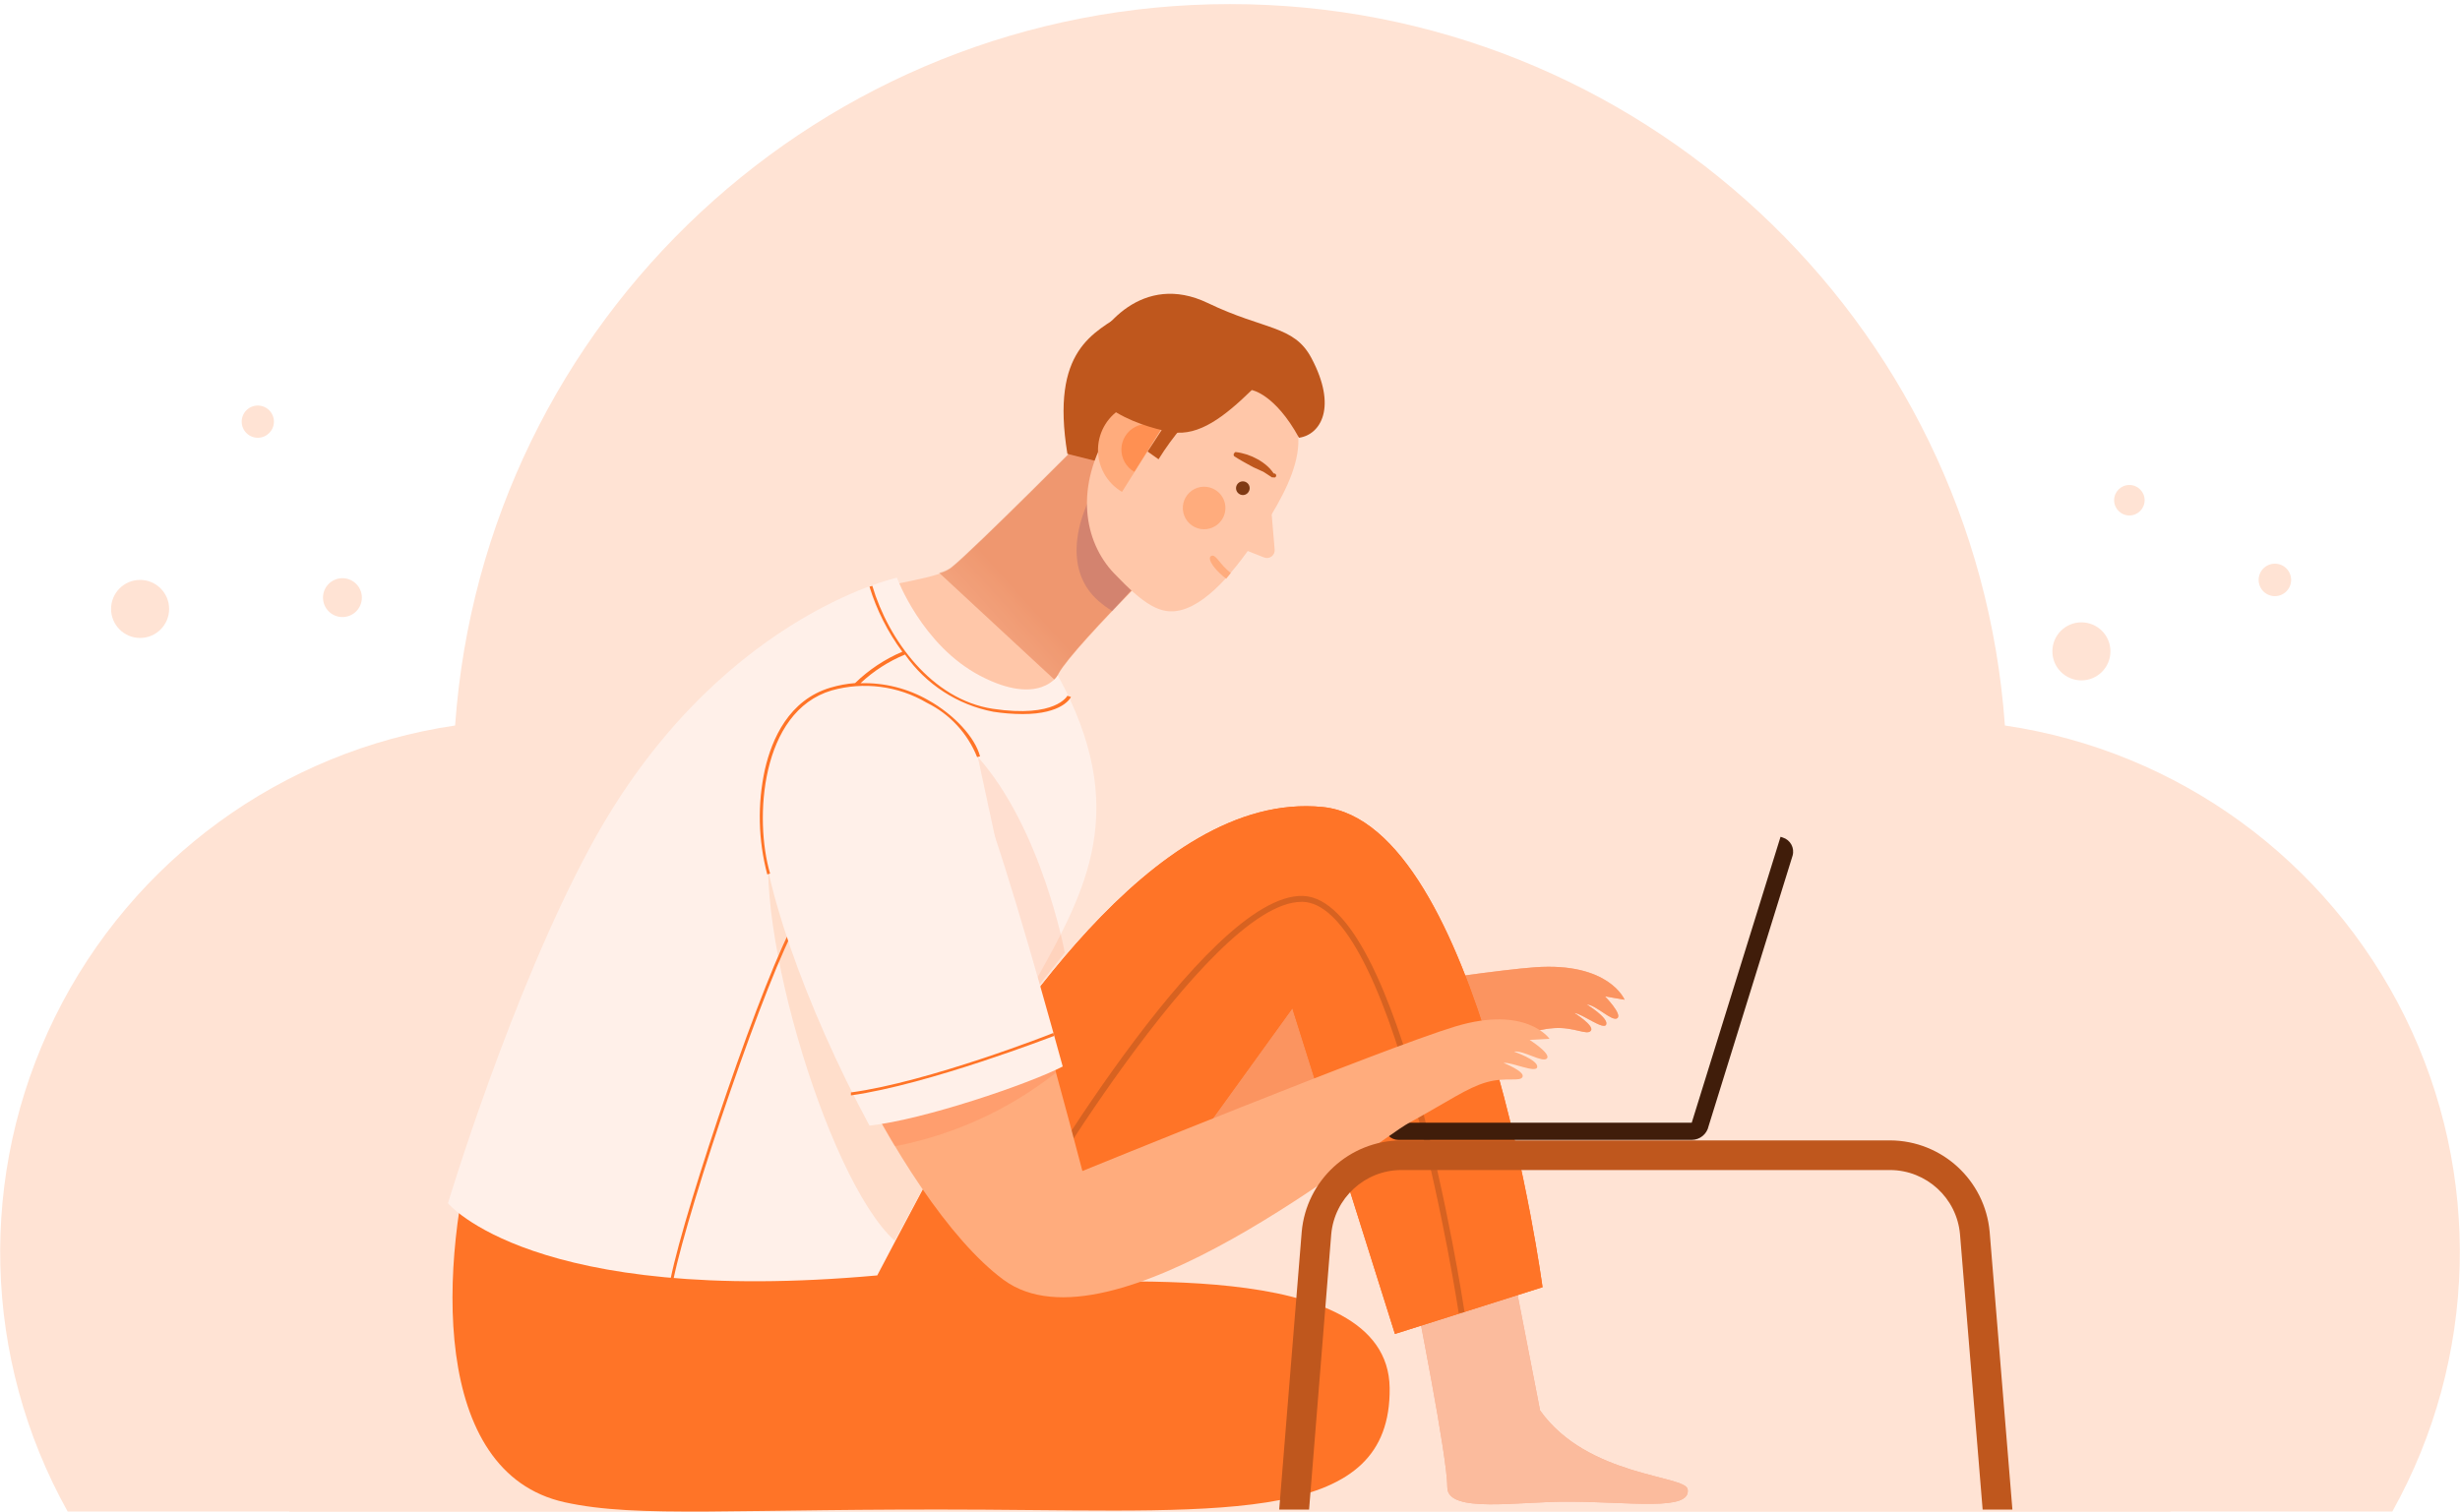
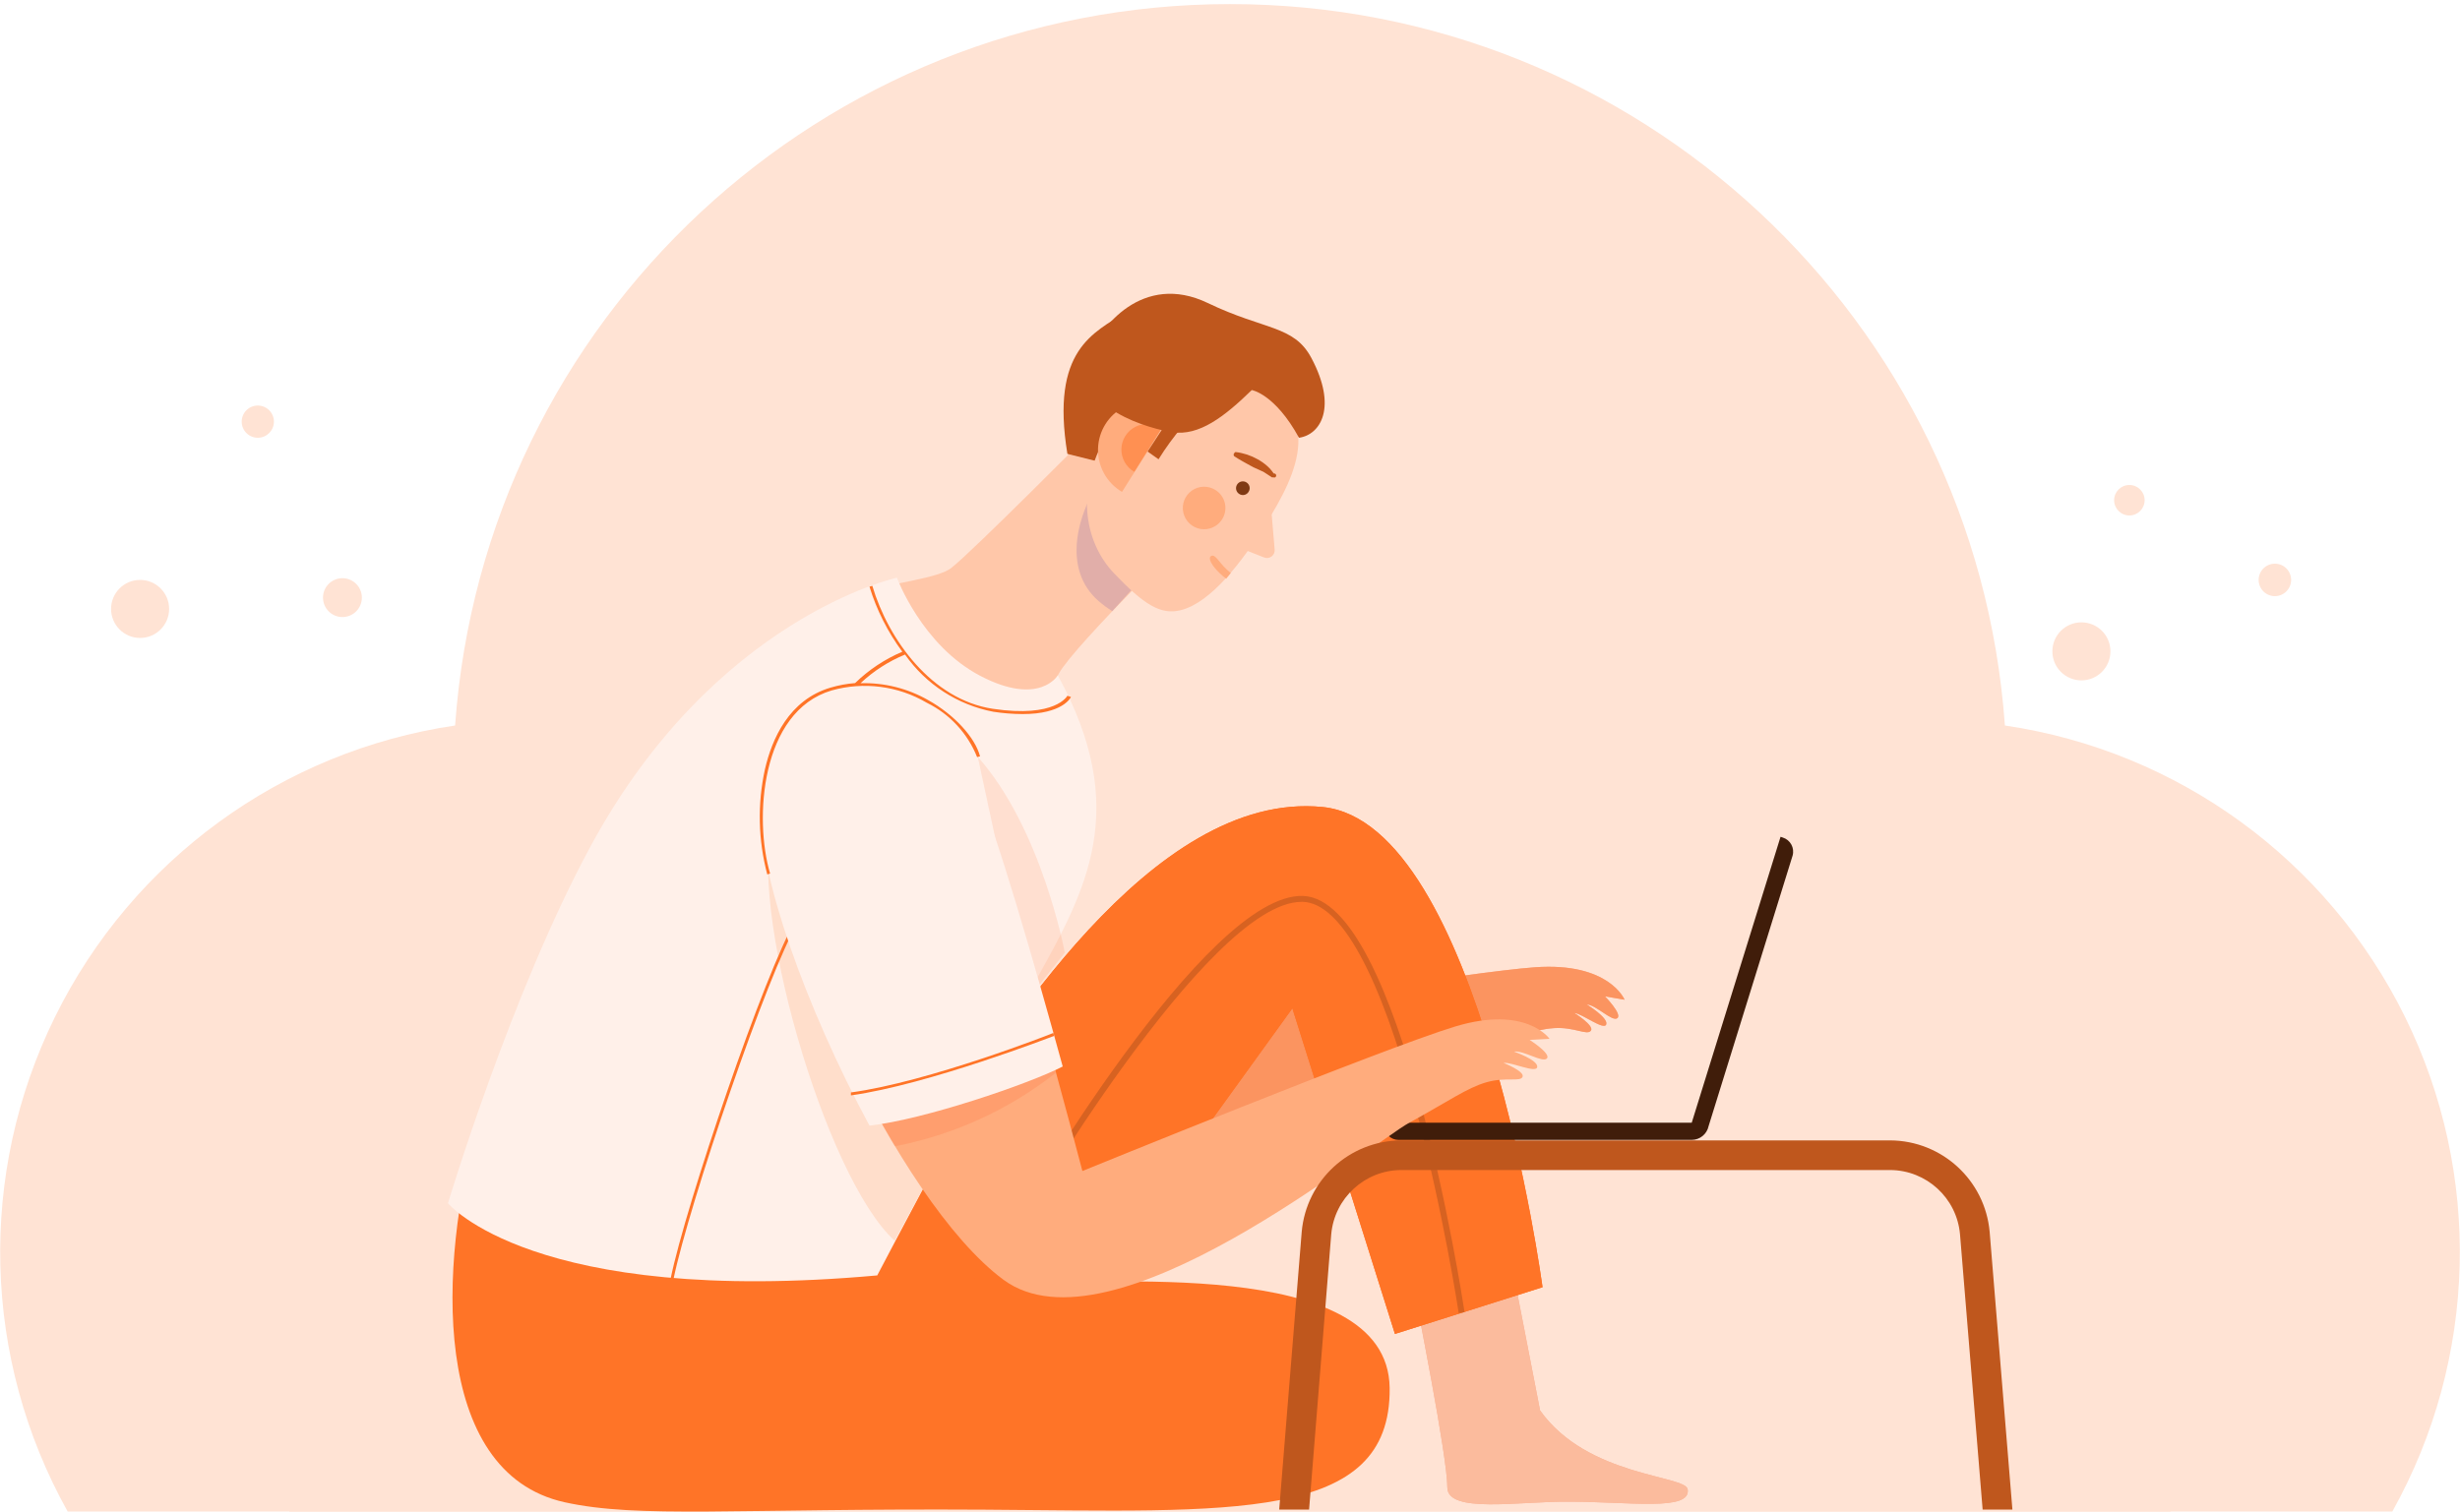
<svg xmlns="http://www.w3.org/2000/svg" viewBox="0 0 200 122.92">
  <defs>
-     <style>.cls-1{isolation:isolate;}.cls-16,.cls-19,.cls-2{fill:#ffe3d4;}.cls-3{fill:#f39e7e;}.cls-11,.cls-4{fill:#ff9052;}.cls-12,.cls-19,.cls-4{opacity:0.7;}.cls-12,.cls-5{fill:#ffc7a9;}.cls-16,.cls-19,.cls-6,.cls-7{mix-blend-mode:multiply;}.cls-6{fill:url(#New_Gradient_Swatch_2);}.cls-7{fill:#cbc7ff;opacity:0.58;}.cls-8{fill:#bf571d;}.cls-9{fill:#803a14;}.cls-10{fill:#ffac7d;}.cls-13{fill:#ff7427;}.cls-14{opacity:0.16;}.cls-15{fill:#fff0e9;}.cls-16{opacity:0.63;}.cls-17{fill:#ffdecb;}.cls-18{fill:#401d0a;}</style>
-     <linearGradient id="New_Gradient_Swatch_2" x1="1865.66" y1="-2897.15" x2="1864.17" y2="-2880.36" gradientTransform="matrix(0.73, 0.68, -0.68, 0.73, -3243.42, 900.85)" gradientUnits="userSpaceOnUse">
-       <stop offset="0" stop-color="#efc2a8" />
-       <stop offset="1" stop-color="#fff" />
-     </linearGradient>
+     <style>.cls-1{isolation:isolate;}.cls-15,.cls-18,.cls-2{fill:#ffe3d4;}.cls-3{fill:#f39e7e;}.cls-10,.cls-4{fill:#ff9052;}.cls-11,.cls-18,.cls-4{opacity:0.7;}.cls-11,.cls-5{fill:#ffc7a9;}.cls-6{fill:#cbc7ff;opacity:0.58;}.cls-15,.cls-18,.cls-6{mix-blend-mode:multiply;}.cls-7{fill:#bf571d;}.cls-8{fill:#803a14;}.cls-9{fill:#ffac7d;}.cls-12{fill:#ff7427;}.cls-13{opacity:0.16;}.cls-14{fill:#fff0e9;}.cls-15{opacity:0.63;}.cls-16{fill:#ffdecb;}.cls-17{fill:#401d0a;}</style>
  </defs>
  <g class="cls-1">
    <g id="Capa_2" data-name="Capa 2">
      <g id="Capa_1-2" data-name="Capa 1">
        <path class="cls-2" d="M163,59A63.16,63.16,0,0,0,37,59,43.29,43.29,0,0,0,5.5,122.92h189A43.29,43.29,0,0,0,163,59Z" />
        <rect class="cls-2" x="23.52" y="79.37" width="152.95" height="43.55" />
        <path class="cls-2" d="M87.71,58.51c2.9,7.12,4,17.22,4.4,24.46L76.43,84.53Z" />
        <path class="cls-3" d="M132.08,81.3s-1.25-3.07-7.28-2.64c-5.24.37-25.64,3.68-30.9,4.54-2.06,3.2-4.16,6.37-6.41,9.43,9.35,3.51,28.88-6.33,32-7.2,3.47-1,5.2-1.71,6.85-1.82s2.69.62,3,.21S128,82.38,128,82.38c.66.06,2.42,1.46,2.59.92S129,81.68,129,81.68c.8.06,2.07,1.44,2.49,1.12s-1-1.77-1-1.77Z" />
        <path class="cls-4" d="M132.08,81.3s-1.25-3.07-7.28-2.64c-5.24.37-25.64,3.68-30.9,4.54-2.06,3.2-4.16,6.37-6.41,9.43,9.35,3.51,28.88-6.33,32-7.2,3.47-1,5.2-1.71,6.85-1.82s2.69.62,3,.21S128,82.38,128,82.38c.66.06,2.42,1.46,2.59.92S129,81.68,129,81.68c.8.06,2.07,1.44,2.49,1.12s-1-1.77-1-1.77Z" />
        <path class="cls-5" d="M71.76,57.42c1.54,5.59,8.58,8,10.33,8,3.14-.16,1.73.85,3.85-1.06-.41-6-1.06-7.43.14-9.58,1.32-2.37,11.37-12.16,11.37-12.16l-8.52-7.72s-9.75,9.83-11.58,11.28c-1.11.87-4.78,1.2-6.68,1.86C70,51.4,70.84,54.07,71.76,57.42Z" />
-         <path class="cls-6" d="M85.8,55.34a3.57,3.57,0,0,1,.28-.61c1.32-2.37,11.37-12.16,11.37-12.16l-8.52-7.72s-9.75,9.83-11.58,11.28a2.46,2.46,0,0,1-1,.45Z" />
-         <path class="cls-7" d="M89.32,48.88a8.78,8.78,0,0,0,1.11.82c3.19-3.55,6.25-6.82,6.25-6.82l-6.27-5.32C87.27,41.68,86.38,46.34,89.32,48.88Z" />
-         <path class="cls-8" d="M91.48,25.4c-2.53,1.68-6.09,3-4.7,11.51l4,1,2.06-8.43Z" />
+         <path class="cls-6" d="M89.32,48.88a8.78,8.78,0,0,0,1.11.82c3.19-3.55,6.25-6.82,6.25-6.82l-6.27-5.32C87.27,41.68,86.38,46.34,89.32,48.88Z" />
+         <path class="cls-7" d="M91.48,25.4c-2.53,1.68-6.09,3-4.7,11.51l4,1,2.06-8.43Z" />
        <path class="cls-5" d="M102.79,42.8C101,45.64,98.47,49,96,49.62c-1.64.41-3-.45-5.43-3s-3.27-7-.31-11.74,6.54-7.78,11.63-4.58C107.49,33.86,105.76,38.1,102.79,42.8Z" />
-         <path class="cls-9" d="M101.51,40a.54.54,0,0,1-.76.17.55.55,0,1,1,.59-.94A.55.55,0,0,1,101.51,40Z" />
-         <path class="cls-10" d="M91.22,40a3.95,3.95,0,1,1,4.21-6.68Z" />
-         <path class="cls-11" d="M92.22,38.37a2.08,2.08,0,1,1,2.21-3.52Z" />
-         <path class="cls-10" d="M99.36,42.23a1.73,1.73,0,1,1-.54-2.38A1.72,1.72,0,0,1,99.36,42.23Z" />
+         <path class="cls-8" d="M101.51,40a.54.54,0,0,1-.76.17.55.55,0,1,1,.59-.94A.55.55,0,0,1,101.51,40Z" />
+         <path class="cls-9" d="M91.22,40a3.95,3.95,0,1,1,4.21-6.68Z" />
+         <path class="cls-10" d="M92.22,38.37a2.08,2.08,0,1,1,2.21-3.52Z" />
+         <path class="cls-9" d="M99.36,42.23a1.73,1.73,0,1,1-.54-2.38A1.72,1.72,0,0,1,99.36,42.23Z" />
        <path class="cls-5" d="M103.29,40.68l.34,4a.63.63,0,0,1-.87.65l-2-.79Z" />
-         <path class="cls-8" d="M95,34.12l-1.7,2.6.89.63a22.48,22.48,0,0,1,1.92-2.64Z" />
-         <path class="cls-8" d="M106.61,29.1c-1.42-2.66-3.81-2.24-8.42-4.46-5.29-2.54-8.85,2-9.61,4.35-1.4,4.25,5.09,5.91,6.73,6.16,2.18.32,4.22-1.25,6.46-3.43,0,0,1.88.3,3.84,3.88C107.37,35.35,108.75,33.11,106.61,29.1Z" />
-         <path class="cls-8" d="M100.45,36.76a4.78,4.78,0,0,1,1.8.59,4.35,4.35,0,0,1,.79.56,2.9,2.9,0,0,1,.34.36l.15.2.06.1,0,0a0,0,0,0,0,0,0h0l0,0h0a.17.17,0,0,0-.14,0,.17.17,0,1,1,.22.25.17.17,0,0,1-.14,0l-.06,0,0,0-.06,0-.32-.21-.37-.24L101.9,38l-.78-.43c-.26-.15-.52-.29-.78-.47a.18.18,0,0,1,0-.24A.18.18,0,0,1,100.45,36.76Z" />
-         <path class="cls-10" d="M99.71,46.29l.35.31c-.11.14-.23.3-.37.46a4.36,4.36,0,0,1-.53-.45c-.64-.61-1-1.24-.68-1.4S99.07,45.68,99.71,46.29Z" />
+         <path class="cls-7" d="M95,34.12l-1.7,2.6.89.63a22.48,22.48,0,0,1,1.92-2.64Z" />
+         <path class="cls-7" d="M106.61,29.1c-1.42-2.66-3.81-2.24-8.42-4.46-5.29-2.54-8.85,2-9.61,4.35-1.4,4.25,5.09,5.91,6.73,6.16,2.18.32,4.22-1.25,6.46-3.43,0,0,1.88.3,3.84,3.88C107.37,35.35,108.75,33.11,106.61,29.1Z" />
+         <path class="cls-7" d="M100.45,36.76a4.78,4.78,0,0,1,1.8.59,4.35,4.35,0,0,1,.79.56,2.9,2.9,0,0,1,.34.36l.15.2.06.1,0,0a0,0,0,0,0,0,0h0l0,0h0a.17.17,0,0,0-.14,0,.17.17,0,1,1,.22.25.17.17,0,0,1-.14,0l-.06,0,0,0-.06,0-.32-.21-.37-.24L101.9,38l-.78-.43c-.26-.15-.52-.29-.78-.47a.18.18,0,0,1,0-.24A.18.18,0,0,1,100.45,36.76Z" />
+         <path class="cls-9" d="M99.71,46.29l.35.31c-.11.14-.23.3-.37.46a4.36,4.36,0,0,1-.53-.45c-.64-.61-1-1.24-.68-1.4S99.07,45.68,99.71,46.29Z" />
        <path class="cls-3" d="M114.67,103.29c.55,2.95,3,15.14,3,17.67,0,2.15,5.85,1.13,9.81,1.16,5.06,0,10,.8,9.73-1-.16-1.17-8.16-1-12-6.42L123.13,104Z" />
-         <path class="cls-12" d="M114.67,103.29c.55,2.95,3,15.14,3,17.67,0,2.15,5.85,1.13,9.81,1.16,5.06,0,10,.8,9.73-1-.16-1.17-8.16-1-12-6.42L123.13,104Z" />
-         <path class="cls-13" d="M76.28,92.09c4.93-7.27,17.26-27.87,31.26-26.46,12.8,1.29,17.87,39.05,17.87,39.05l-12,3.8L105.07,82,81.76,114.3l-16-6.17Z" />
-         <path class="cls-13" d="M76.28,92.09c4.93-7.27,17.26-27.87,31.26-26.46,12.8,1.29,17.87,39.05,17.87,39.05l-12,3.8L105.07,82,81.76,114.3l-16-6.17Z" />
-         <path class="cls-14" d="M105.93,72.86c7.95.24,12.93,32.48,13.14,33.85l-.48.08c0-.09-1.29-8.44-3.51-16.72-2.9-10.85-6.07-16.64-9.16-16.73h-.1c-7.65,0-22.93,26.27-23.09,26.54l-.41-.25C83,98.53,98,72.61,105.93,72.86Z" />
-         <path class="cls-13" d="M38.8,91.65c-3.13,11-3.84,28.11,7.12,30.52,6,1.32,13.87.48,34.13.6,20,.12,33.05,1.09,32.93-9.89s-24.36-8.2-29.55-8.69-29.19-.72-29.19-.72Z" />
-         <path class="cls-15" d="M86,54.92s-1.49,2.54-6.27.06-6.81-8-6.81-8S58.1,50.16,48,68.85c-6.45,11.91-11.58,29-11.58,29s6.91,8.4,34.9,5.87c0,0,8.4-16,12.74-23.72S91.93,65.78,86,54.92Z" />
-         <path class="cls-16" d="M79.49,61.54c5.24,5.9,7.08,15.94,7.08,15.94L83.7,81.1Z" />
-         <path class="cls-17" d="M62.93,66.56c-2.34,6.8,4.18,29.27,9.81,34.34l5.74-10.62Z" />
-         <path class="cls-18" d="M144.94,68.11l-.18-.06L137.54,91.3h-25v.24a1.16,1.16,0,0,0,1.15,1.16h23.85a1.41,1.41,0,0,0,1.37-1.12l6.83-22A1.2,1.2,0,0,0,144.94,68.11Z" />
-         <path class="cls-10" d="M79,64.87c2.52,5.56,9,30.36,9,30.36s24.51-10,30.3-11.75,7.68,1,7.68,1l-1.62.09s1.74,1.1,1.41,1.5-1.89-.67-2.68-.55c0,0,1.94.67,1.89,1.24s-2.08-.41-2.74-.32c0,0,1.71.67,1.55,1.12s-1.34,0-2.93.45-3.11,1.56-6.28,3.29-24.25,19.24-33,12.77S62.44,74.28,62.93,66.56C63.54,56.72,74.18,54.31,79,64.87Z" />
-         <path class="cls-13" d="M54.52,104l.24,0C56,98,62.43,79.05,64.88,75l-.21-.13C62.22,78.94,55.74,98,54.52,104Z" />
-         <path class="cls-19" d="M85.82,87.26c0-.17-.09-.33-.13-.5l-2.26-2.47-13.11,3L71.46,91c.42.76.85,1.49,1.28,2.22A30.43,30.43,0,0,0,85.82,87.26Z" />
-         <path class="cls-15" d="M86.4,86.73c-2.28-8.3-5.39-19.12-7-22.68-5.22-11.51-16.81-8.88-17.48,1.84-.32,5,3.56,16,8.77,25.65C75.13,91.05,83.64,88.15,86.4,86.73Z" />
-         <path class="cls-8" d="M106.43,122.76l1.8-22.38a5.74,5.74,0,0,1,5.69-5.23h39.75a5.73,5.73,0,0,1,5.68,5.22l1.84,22.39h2.42l-1.85-22.59a8.16,8.16,0,0,0-8.09-7.43H113.92a8.16,8.16,0,0,0-8.09,7.44L104,122.76Z" />
-         <path class="cls-13" d="M69.18,88.84l0,.24c6.3-.88,16.41-4.8,16.52-4.84L85.64,84C85.54,84.06,75.45,88,69.18,88.84Z" />
-         <path class="cls-13" d="M86.78,56.58s-.94,1.83-6.07,1.06c-4.94-.75-8.48-5.59-9.79-10l-.23.07A17.52,17.52,0,0,0,73.36,53a12.53,12.53,0,0,0-3.84,2.55,9.6,9.6,0,0,0-2,.37c-3.38,1-4.76,4.17-5.33,6.64a18.16,18.16,0,0,0,.19,8.55l.23-.07c-1.31-4.42-.77-13.18,5-14.89a9.94,9.94,0,0,1,7.74,1,8.39,8.39,0,0,1,4.09,4.42l.24-.06c-.41-1.55-2.1-3.39-4.21-4.57a10.48,10.48,0,0,0-5.51-1.38,11.94,11.94,0,0,1,3.62-2.33,11.39,11.39,0,0,0,7.17,4.65,15.82,15.82,0,0,0,2.39.19c3.24,0,3.9-1.32,3.93-1.39Z" />
+         <path class="cls-11" d="M114.67,103.29c.55,2.95,3,15.14,3,17.67,0,2.15,5.85,1.13,9.81,1.16,5.06,0,10,.8,9.73-1-.16-1.17-8.16-1-12-6.42L123.13,104Z" />
+         <path class="cls-12" d="M76.28,92.09c4.93-7.27,17.26-27.87,31.26-26.46,12.8,1.29,17.87,39.05,17.87,39.05l-12,3.8L105.07,82,81.76,114.3l-16-6.17Z" />
+         <path class="cls-12" d="M76.28,92.09c4.93-7.27,17.26-27.87,31.26-26.46,12.8,1.29,17.87,39.05,17.87,39.05l-12,3.8L105.07,82,81.76,114.3l-16-6.17Z" />
+         <path class="cls-13" d="M105.93,72.86c7.95.24,12.93,32.48,13.14,33.85l-.48.08c0-.09-1.29-8.44-3.51-16.72-2.9-10.85-6.07-16.64-9.16-16.73h-.1c-7.65,0-22.93,26.27-23.09,26.54l-.41-.25C83,98.53,98,72.61,105.93,72.86Z" />
+         <path class="cls-12" d="M38.8,91.65c-3.13,11-3.84,28.11,7.12,30.52,6,1.32,13.87.48,34.13.6,20,.12,33.05,1.09,32.93-9.89s-24.36-8.2-29.55-8.69-29.19-.72-29.19-.72Z" />
+         <path class="cls-14" d="M86,54.92s-1.49,2.54-6.27.06-6.81-8-6.81-8S58.1,50.16,48,68.85c-6.45,11.91-11.58,29-11.58,29s6.91,8.4,34.9,5.87c0,0,8.4-16,12.74-23.72S91.93,65.78,86,54.92Z" />
+         <path class="cls-15" d="M79.49,61.54c5.24,5.9,7.08,15.94,7.08,15.94L83.7,81.1Z" />
+         <path class="cls-16" d="M62.93,66.56c-2.34,6.8,4.18,29.27,9.81,34.34l5.74-10.62Z" />
+         <path class="cls-17" d="M144.94,68.11l-.18-.06L137.54,91.3h-25v.24a1.16,1.16,0,0,0,1.15,1.16h23.85a1.41,1.41,0,0,0,1.37-1.12l6.83-22A1.2,1.2,0,0,0,144.94,68.11Z" />
+         <path class="cls-9" d="M79,64.87c2.52,5.56,9,30.36,9,30.36s24.51-10,30.3-11.75,7.68,1,7.68,1l-1.62.09s1.74,1.1,1.41,1.5-1.89-.67-2.68-.55c0,0,1.94.67,1.89,1.24s-2.08-.41-2.74-.32c0,0,1.71.67,1.55,1.12s-1.34,0-2.93.45-3.11,1.56-6.28,3.29-24.25,19.24-33,12.77S62.44,74.28,62.93,66.56C63.54,56.72,74.18,54.31,79,64.87Z" />
+         <path class="cls-12" d="M54.52,104l.24,0C56,98,62.43,79.05,64.88,75l-.21-.13C62.22,78.94,55.74,98,54.52,104Z" />
+         <path class="cls-18" d="M85.82,87.26c0-.17-.09-.33-.13-.5l-2.26-2.47-13.11,3L71.46,91c.42.76.85,1.49,1.28,2.22A30.43,30.43,0,0,0,85.82,87.26Z" />
+         <path class="cls-14" d="M86.4,86.73c-2.28-8.3-5.39-19.12-7-22.68-5.22-11.51-16.81-8.88-17.48,1.84-.32,5,3.56,16,8.77,25.65C75.13,91.05,83.64,88.15,86.4,86.73Z" />
+         <path class="cls-7" d="M106.43,122.76l1.8-22.38a5.74,5.74,0,0,1,5.69-5.23h39.75a5.73,5.73,0,0,1,5.68,5.22l1.84,22.39h2.42l-1.85-22.59a8.16,8.16,0,0,0-8.09-7.43H113.92a8.16,8.16,0,0,0-8.09,7.44L104,122.76Z" />
+         <path class="cls-12" d="M69.18,88.84l0,.24c6.3-.88,16.41-4.8,16.52-4.84L85.64,84C85.54,84.06,75.45,88,69.18,88.84Z" />
+         <path class="cls-12" d="M86.78,56.58s-.94,1.83-6.07,1.06c-4.94-.75-8.48-5.59-9.79-10l-.23.07A17.52,17.52,0,0,0,73.36,53a12.53,12.53,0,0,0-3.84,2.55,9.6,9.6,0,0,0-2,.37c-3.38,1-4.76,4.17-5.33,6.64a18.16,18.16,0,0,0,.19,8.55l.23-.07c-1.31-4.42-.77-13.18,5-14.89a9.94,9.94,0,0,1,7.74,1,8.39,8.39,0,0,1,4.09,4.42l.24-.06c-.41-1.55-2.1-3.39-4.21-4.57a10.48,10.48,0,0,0-5.51-1.38,11.94,11.94,0,0,1,3.62-2.33,11.39,11.39,0,0,0,7.17,4.65,15.82,15.82,0,0,0,2.39.19c3.24,0,3.9-1.32,3.93-1.39Z" />
        <circle class="cls-2" cx="169.22" cy="52.97" r="2.36" />
        <circle class="cls-2" cx="173.12" cy="40.68" r="1.24" />
        <circle class="cls-2" cx="184.95" cy="47.16" r="1.32" />
        <circle class="cls-2" cx="27.84" cy="48.6" r="1.58" />
        <circle class="cls-2" cx="20.96" cy="34.29" r="1.31" />
        <circle class="cls-2" cx="11.39" cy="49.52" r="2.36" />
      </g>
    </g>
  </g>
</svg>
